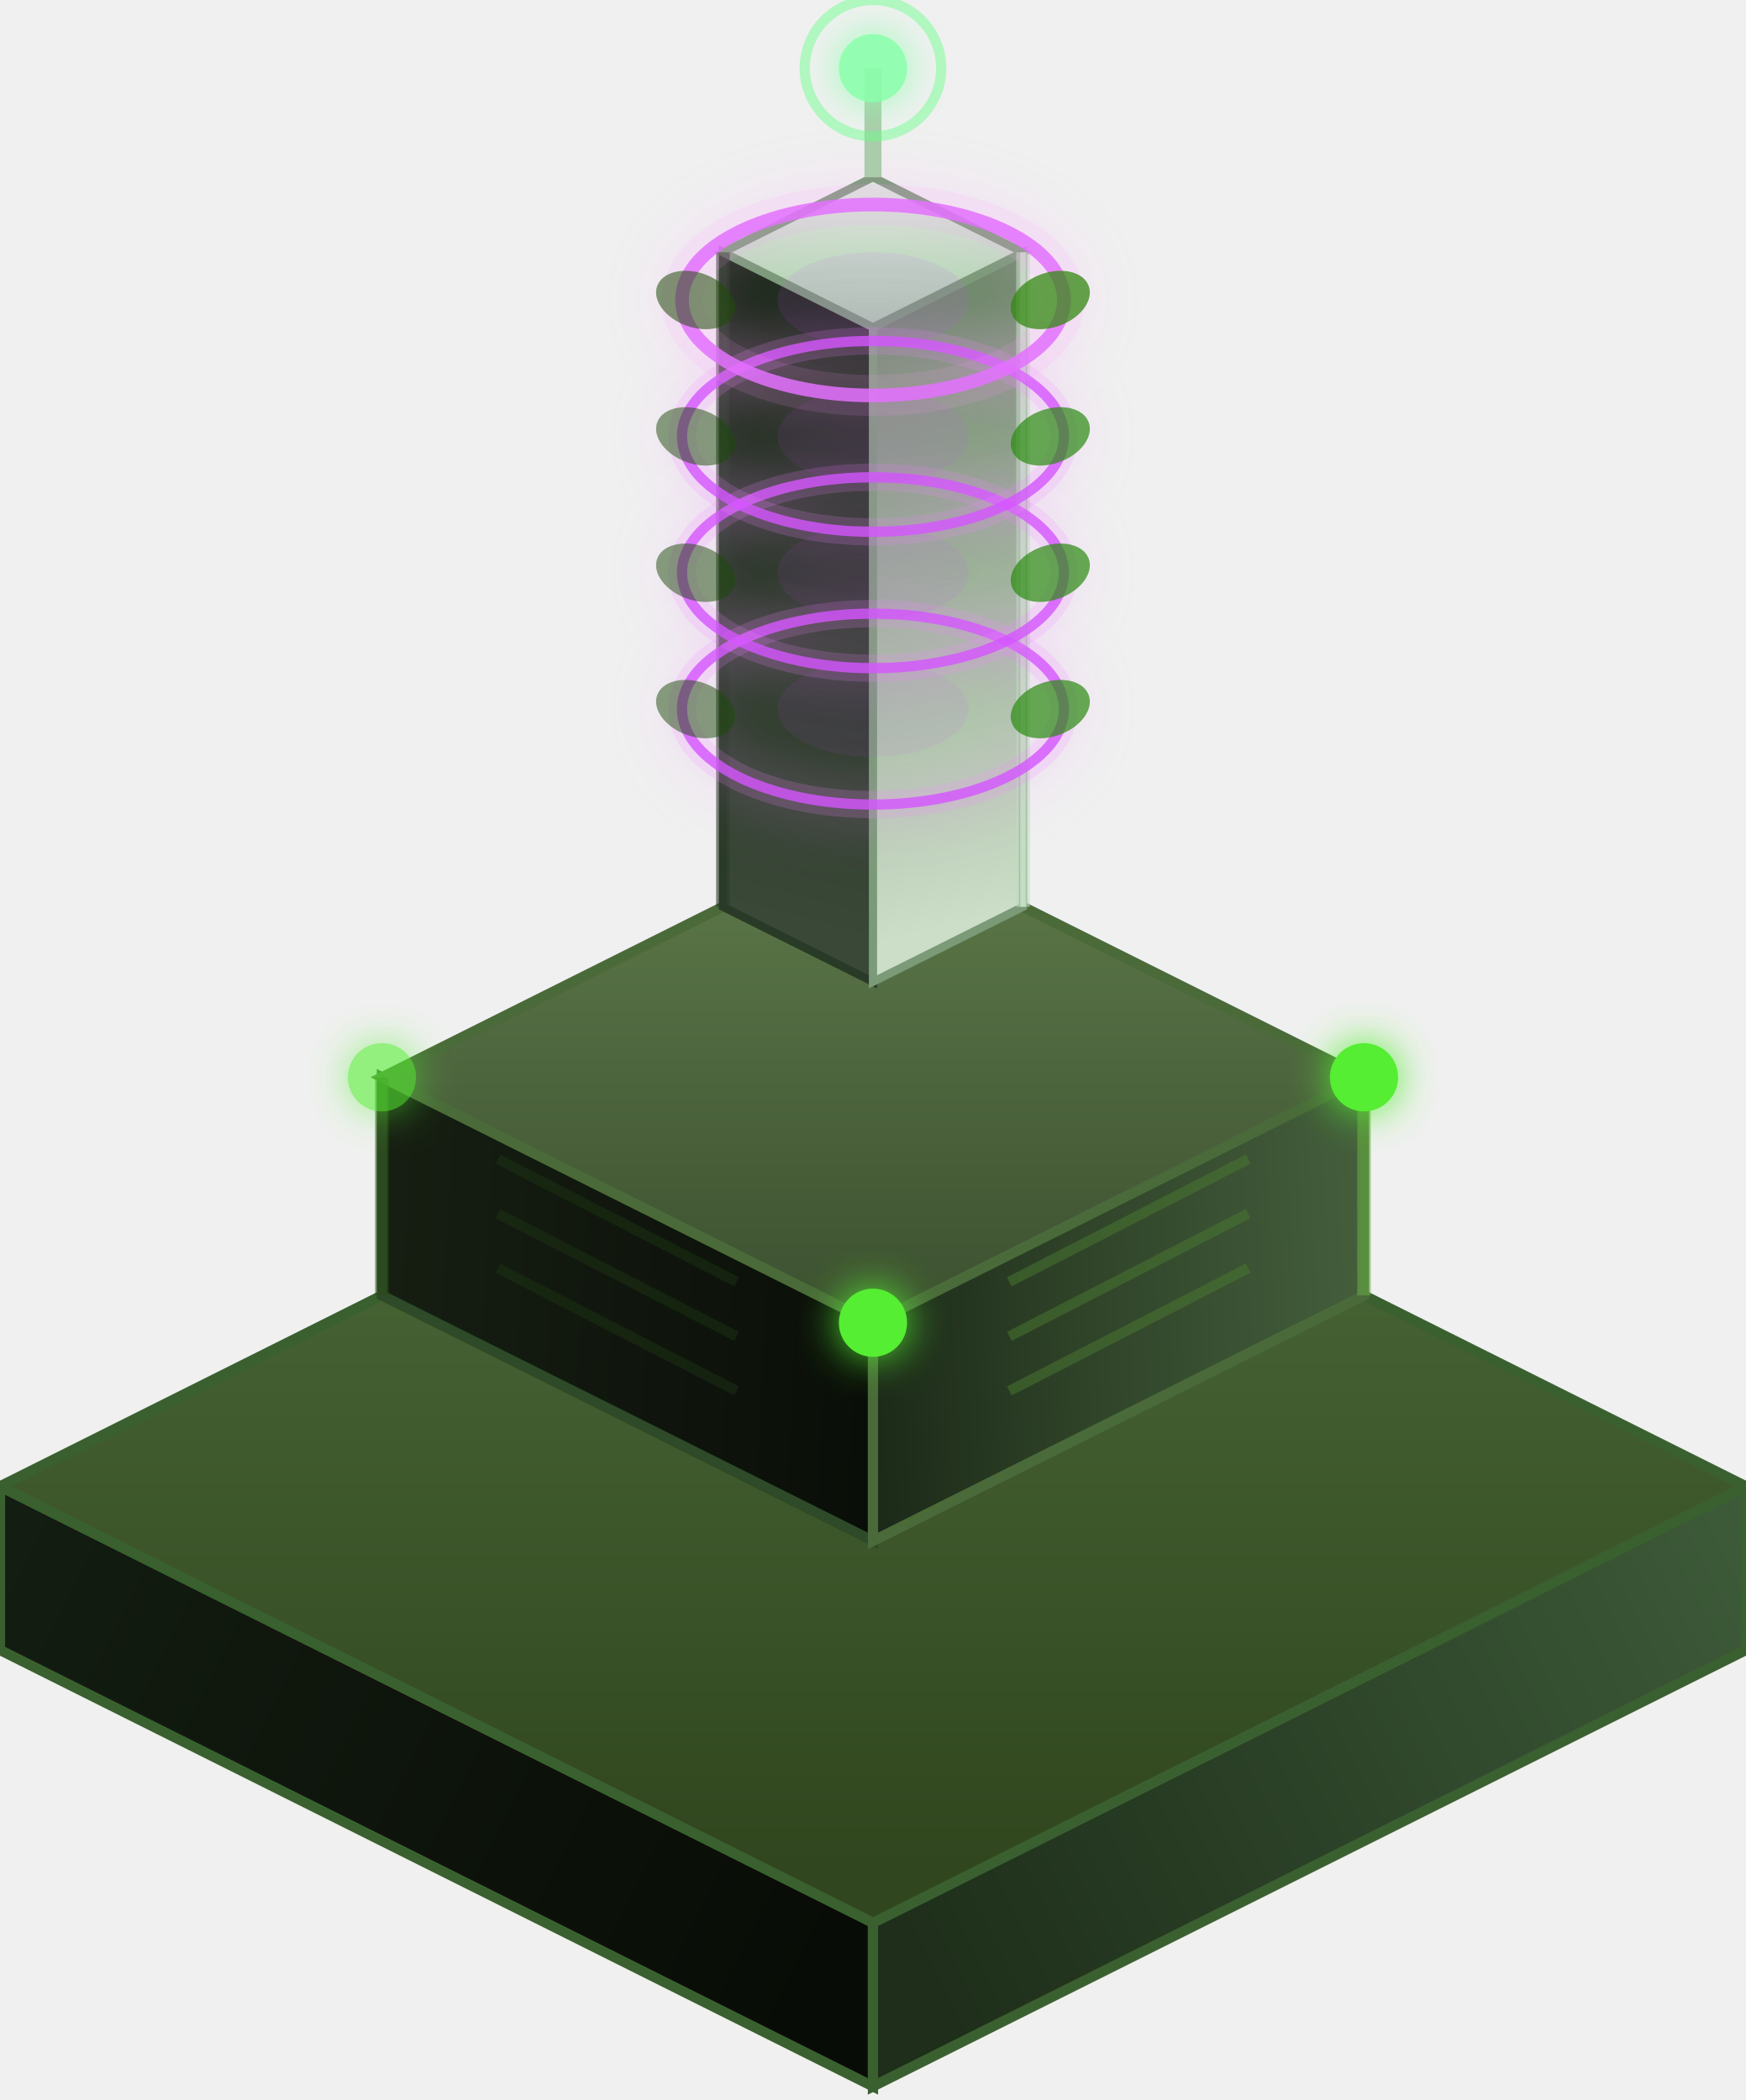
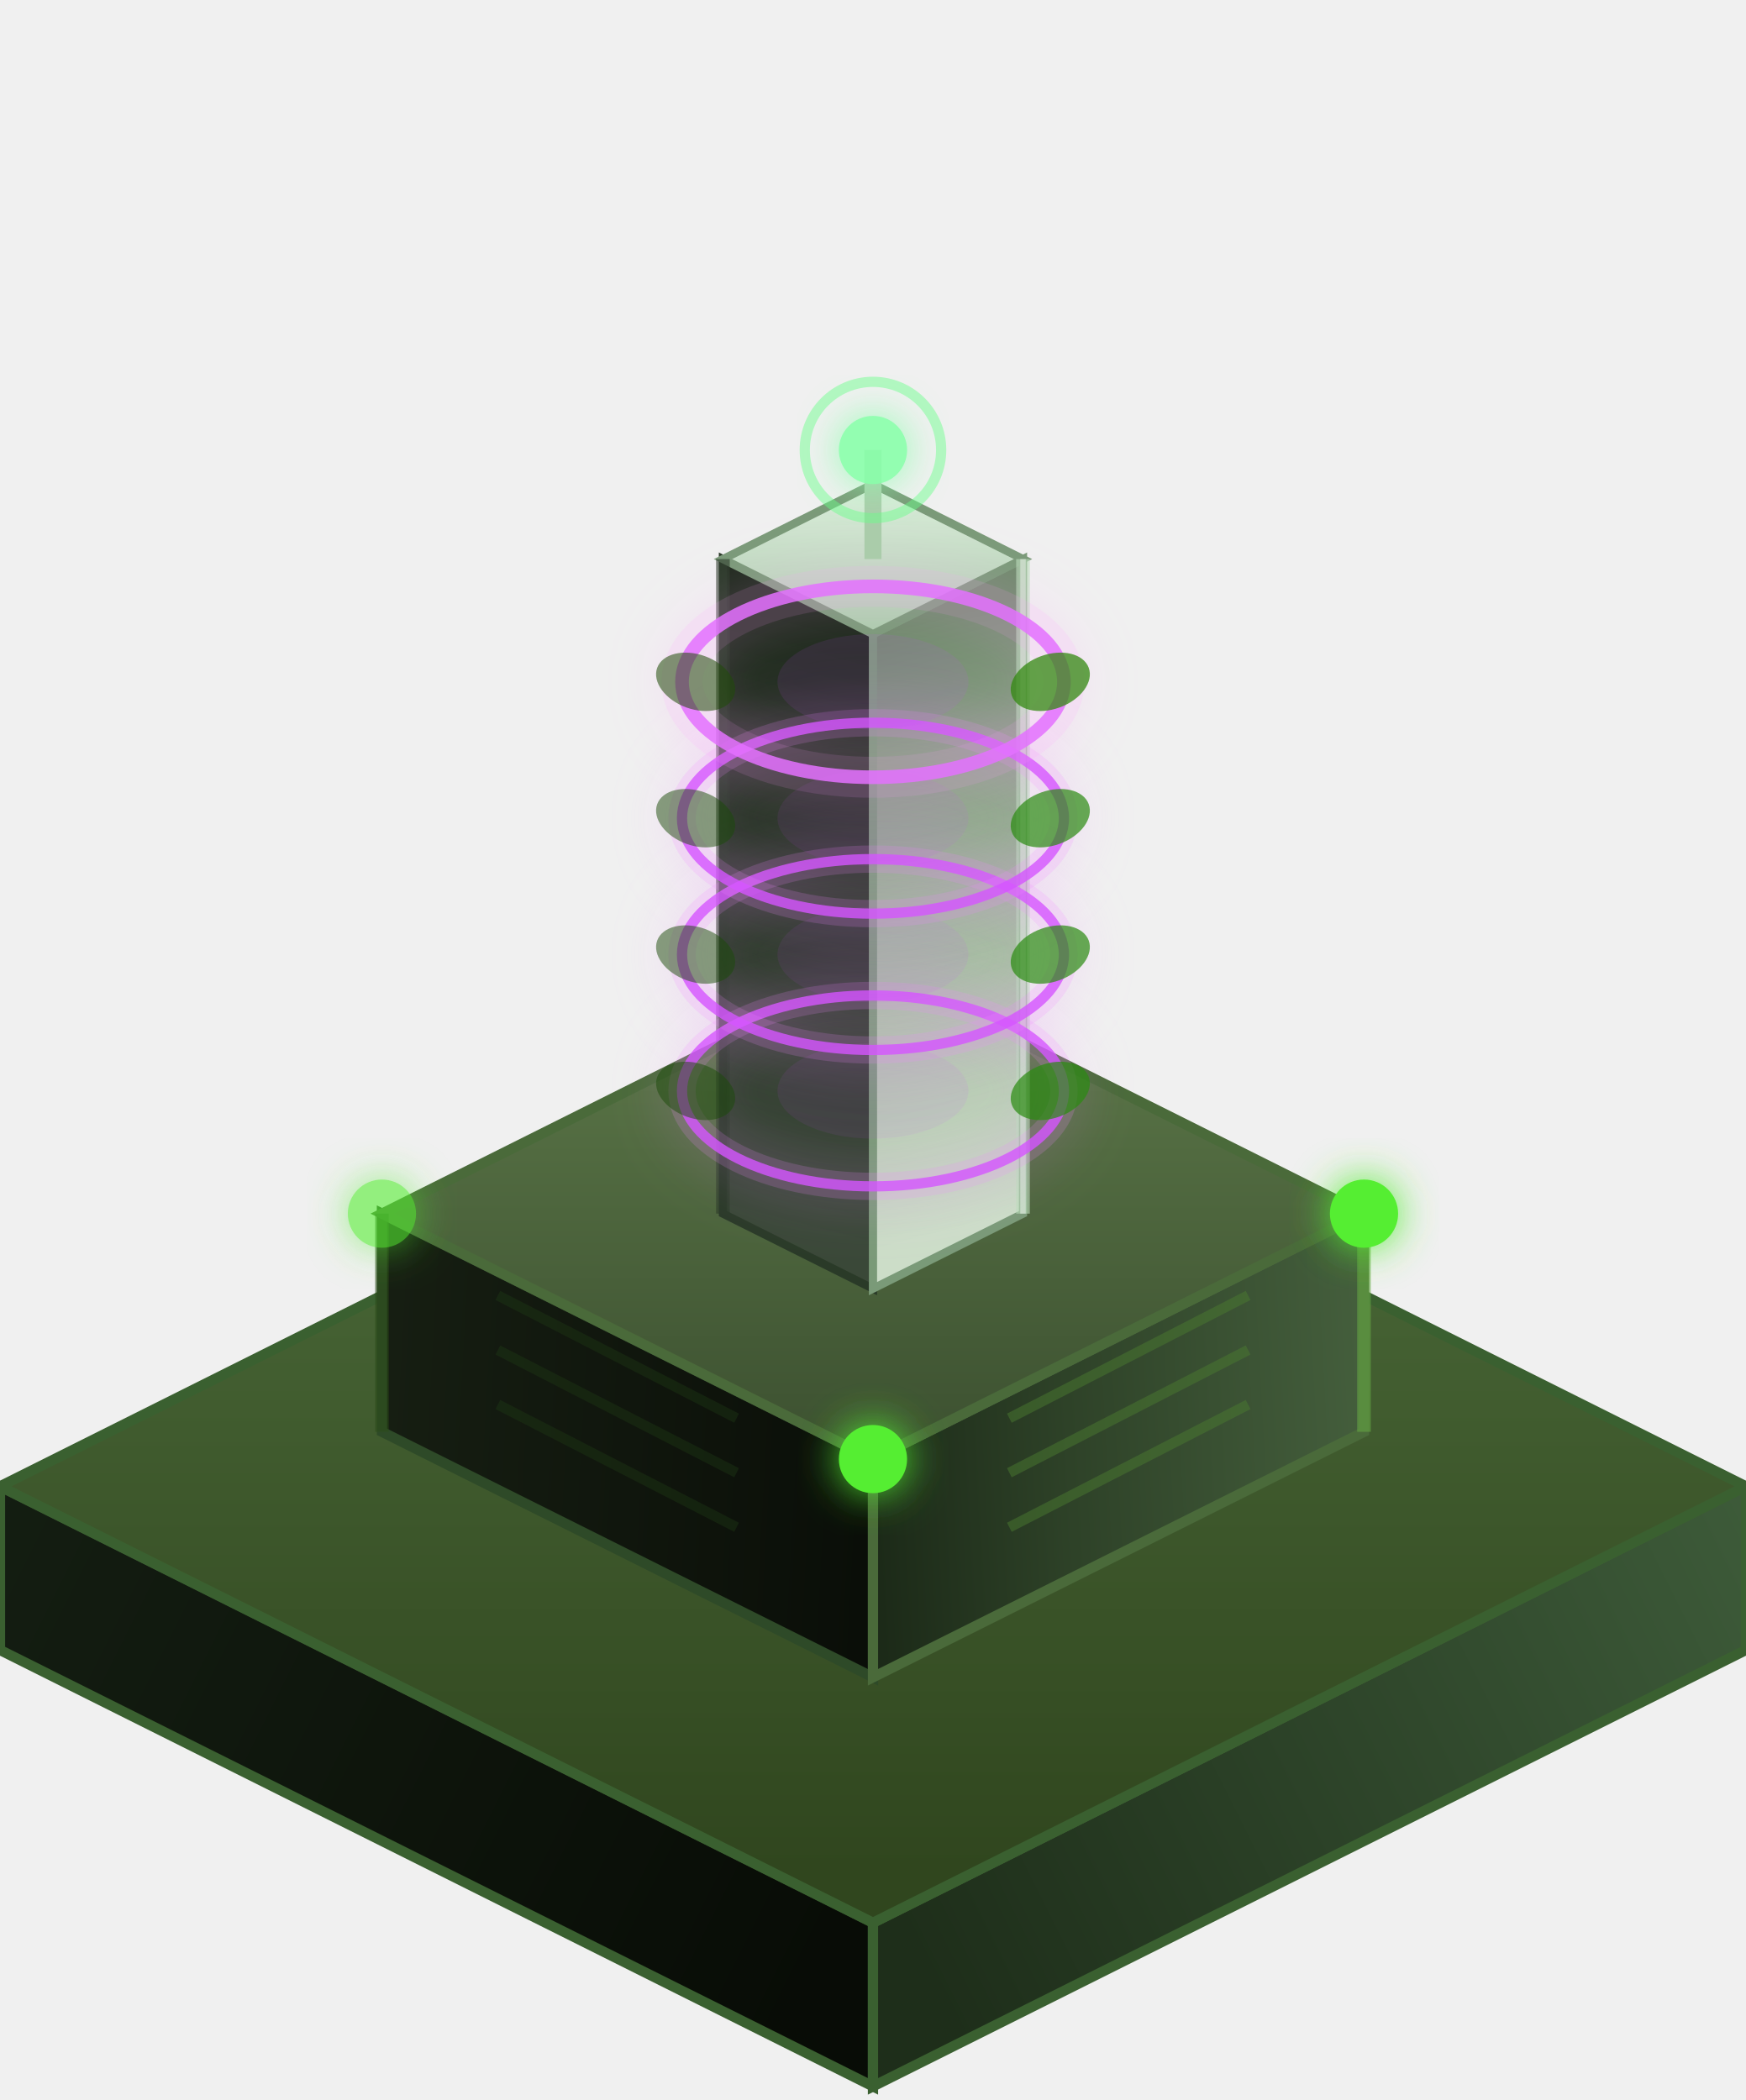
<svg xmlns="http://www.w3.org/2000/svg" viewBox="-128 -178 256 308" width="256" height="308">
  <defs>
    <linearGradient id="fR" gradientUnits="userSpaceOnUse" x1="128" y1="32" x2="0" y2="96">
      <stop offset="0%" stop-color="#3e5c3a" />
      <stop offset="100%" stop-color="#1e2e1a" />
    </linearGradient>
    <linearGradient id="fL" gradientUnits="userSpaceOnUse" x1="-128" y1="32" x2="0" y2="96">
      <stop offset="0%" stop-color="#141e12" />
      <stop offset="100%" stop-color="#080c06" />
    </linearGradient>
    <linearGradient id="fT" gradientUnits="userSpaceOnUse" x1="0" y1="-32" x2="0" y2="96">
      <stop offset="0%" stop-color="#50703e" />
      <stop offset="100%" stop-color="#30461e" />
    </linearGradient>
    <linearGradient id="bR" gradientUnits="userSpaceOnUse" x1="72" y1="4" x2="0" y2="8">
      <stop offset="0%" stop-color="#445e3c" />
      <stop offset="60%" stop-color="#2e4228" />
      <stop offset="100%" stop-color="#1c2a18" />
    </linearGradient>
    <linearGradient id="bL" gradientUnits="userSpaceOnUse" x1="-72" y1="4" x2="0" y2="8">
      <stop offset="0%" stop-color="#161e12" />
      <stop offset="100%" stop-color="#0a0e08" />
    </linearGradient>
    <linearGradient id="bT" gradientUnits="userSpaceOnUse" x1="0" y1="-64" x2="0" y2="8">
      <stop offset="0%" stop-color="#5e7a4a" />
      <stop offset="100%" stop-color="#3c5030" />
    </linearGradient>
    <linearGradient id="tR" gradientUnits="userSpaceOnUse" x1="22" y1="-53" x2="0" y2="-138">
      <stop offset="0%" stop-color="#ccddc8" />
      <stop offset="50%" stop-color="#a0b89c" />
      <stop offset="100%" stop-color="#708a6c" />
    </linearGradient>
    <linearGradient id="tL" gradientUnits="userSpaceOnUse" x1="-22" y1="-53" x2="0" y2="-138">
      <stop offset="0%" stop-color="#3a4838" />
      <stop offset="100%" stop-color="#1e2a1c" />
    </linearGradient>
    <linearGradient id="tTop" gradientUnits="userSpaceOnUse" x1="0" y1="-160" x2="0" y2="-138">
      <stop offset="0%" stop-color="#ddeedd" />
      <stop offset="100%" stop-color="#aaccaa" />
    </linearGradient>
    <filter id="glow" x="-60%" y="-60%" width="220%" height="220%">
      <feGaussianBlur stdDeviation="3" result="blur" />
      <feMerge>
        <feMergeNode in="blur" />
        <feMergeNode in="SourceGraphic" />
      </feMerge>
    </filter>
    <filter id="softglow" x="-80%" y="-80%" width="260%" height="260%">
      <feGaussianBlur stdDeviation="6" result="blur" />
      <feMerge>
        <feMergeNode in="blur" />
        <feMergeNode in="SourceGraphic" />
      </feMerge>
    </filter>
    <filter id="ringbloom" x="-100%" y="-100%" width="300%" height="300%">
      <feGaussianBlur stdDeviation="4" result="blur" />
      <feMerge>
        <feMergeNode in="blur" />
        <feMergeNode in="SourceGraphic" />
      </feMerge>
    </filter>
  </defs>
  <polygon points="-128,64 0,128 0,104 -128,40" fill="url(#fL)" stroke="#3a6030" stroke-width="1.5" />
  <polygon points="128,64 0,128 0,104 128,40" fill="url(#fR)" stroke="#3a6030" stroke-width="1.5" />
  <polygon points="0,-24 128,40 0,104 -128,40" fill="url(#fT)" stroke="#3a6030" stroke-width="1.5" />
-   <g transform="translate(0, 8)">
+   <g transform="translate(0, 28)">
    <polygon points="-72,4 0,40 0,8 -72,-28" fill="url(#bL)" stroke="#2e4a28" stroke-width="1.5" />
    <polygon points="72,4 0,40 0,8 72,-28" fill="url(#bR)" stroke="#4a6a3a" stroke-width="1.5" />
    <polygon points="0,-64 72,-28 0,8 -72,-28" fill="url(#bT)" stroke="#4a6a3a" stroke-width="1.5" />
    <line x1="72" y1="4" x2="72" y2="-28" stroke="#66aa44" stroke-width="2" opacity="0.55" />
    <line x1="55" y1="0" x2="20" y2="18" stroke="#4a7a30" stroke-width="1.5" opacity="0.5" />
    <line x1="55" y1="-8" x2="20" y2="10" stroke="#4a7a30" stroke-width="1.5" opacity="0.5" />
    <line x1="55" y1="-16" x2="20" y2="2" stroke="#4a7a30" stroke-width="1.5" opacity="0.5" />
    <line x1="-72" y1="4" x2="-72" y2="-28" stroke="#2a4a18" stroke-width="2" opacity="0.55" />
    <line x1="-55" y1="0" x2="-20" y2="18" stroke="#1e3a14" stroke-width="1.5" opacity="0.4" />
    <line x1="-55" y1="-8" x2="-20" y2="10" stroke="#1e3a14" stroke-width="1.5" opacity="0.4" />
    <line x1="-55" y1="-16" x2="-20" y2="2" stroke="#1e3a14" stroke-width="1.5" opacity="0.4" />
    <circle cx="72" cy="-28" r="5" fill="#55ee33" filter="url(#glow)" />
    <circle cx="-72" cy="-28" r="5" fill="#55ee33" filter="url(#glow)" opacity="0.6" />
    <circle cx="0" cy="8" r="5" fill="#55ee33" filter="url(#glow)" />
-     <polygon points="-22,-53 0,-42 0,-138 -22,-149" fill="url(#tL)" stroke="#2a3a28" stroke-width="1.2" />
-     <polygon points="22,-53 0,-42 0,-138 22,-149" fill="url(#tR)" stroke="#7a9a78" stroke-width="1.2" />
-     <polygon points="0,-160 22,-149 0,-138 -22,-149" fill="url(#tTop)" stroke="#7a9a78" stroke-width="1.2" />
-     <line x1="22" y1="-53" x2="22" y2="-149" stroke="#bbddbb" stroke-width="2" opacity="0.6" />
-     <line x1="22" y1="-53" x2="22" y2="-149" stroke="#ffffff" stroke-width="0.8" opacity="0.4" />
-     <line x1="-22" y1="-53" x2="-22" y2="-149" stroke="#2a3a28" stroke-width="2" opacity="0.6" />
-     <ellipse cx="0" cy="-82" rx="28" ry="14" fill="none" stroke="#cc44ff" stroke-width="1.5" opacity="0.8" />
-     <ellipse cx="0" cy="-82" rx="28" ry="14" fill="none" stroke="#ee88ff" stroke-width="4" opacity="0.25" filter="url(#ringbloom)" />
-     <ellipse cx="0" cy="-82" rx="14" ry="7" fill="#cc44ff" opacity="0.08" />
-     <ellipse cx="0" cy="-102" rx="28" ry="14" fill="none" stroke="#cc44ff" stroke-width="1.5" opacity="0.8" />
-     <ellipse cx="0" cy="-102" rx="28" ry="14" fill="none" stroke="#ee88ff" stroke-width="4" opacity="0.25" filter="url(#ringbloom)" />
-     <ellipse cx="0" cy="-102" rx="14" ry="7" fill="#cc44ff" opacity="0.08" />
-     <ellipse cx="0" cy="-122" rx="28" ry="14" fill="none" stroke="#cc44ff" stroke-width="1.5" opacity="0.8" />
-     <ellipse cx="0" cy="-122" rx="28" ry="14" fill="none" stroke="#ee88ff" stroke-width="4" opacity="0.25" filter="url(#ringbloom)" />
-     <ellipse cx="0" cy="-122" rx="14" ry="7" fill="#cc44ff" opacity="0.08" />
-     <ellipse cx="0" cy="-142" rx="28" ry="14" fill="none" stroke="#dd66ff" stroke-width="2" opacity="0.85" />
-     <ellipse cx="0" cy="-142" rx="28" ry="14" fill="none" stroke="#ff99ff" stroke-width="6" opacity="0.2" filter="url(#ringbloom)" />
-     <ellipse cx="0" cy="-142" rx="14" ry="7" fill="#cc44ff" opacity="0.1" />
-     <ellipse cx="26" cy="-82" rx="6" ry="4" fill="#2a8a10" opacity="0.7" transform="rotate(-20,26,-82)" />
-     <ellipse cx="26" cy="-102" rx="6" ry="4" fill="#2a8a10" opacity="0.7" transform="rotate(-20,26,-102)" />
-     <ellipse cx="26" cy="-122" rx="6" ry="4" fill="#2a8a10" opacity="0.7" transform="rotate(-20,26,-122)" />
-     <ellipse cx="26" cy="-142" rx="6" ry="4" fill="#338810" opacity="0.75" transform="rotate(-20,26,-142)" />
-     <ellipse cx="-26" cy="-82" rx="6" ry="4" fill="#1a4a08" opacity="0.5" transform="rotate(20,-26,-82)" />
-     <ellipse cx="-26" cy="-102" rx="6" ry="4" fill="#1a4a08" opacity="0.5" transform="rotate(20,-26,-102)" />
-     <ellipse cx="-26" cy="-122" rx="6" ry="4" fill="#1a4a08" opacity="0.5" transform="rotate(20,-26,-122)" />
-     <ellipse cx="-26" cy="-142" rx="6" ry="4" fill="#1f4a08" opacity="0.55" transform="rotate(20,-26,-142)" />
-     <line x1="0" y1="-160" x2="0" y2="-176" stroke="#aaccaa" stroke-width="2.5" />
-     <circle cx="0" cy="-176" r="5" fill="#88ffaa" opacity="0.9" filter="url(#glow)" />
-     <circle cx="0" cy="-176" r="10" fill="none" stroke="#66ff88" stroke-width="1.5" opacity="0.45" />
+     <g transform="translate(0, 25)">
+       <polygon points="-22,-53 0,-42 0,-138 -22,-149" fill="url(#tL)" stroke="#2a3a28" stroke-width="1.2" />
+       <polygon points="22,-53 0,-42 0,-138 22,-149" fill="url(#tR)" stroke="#7a9a78" stroke-width="1.2" />
+       <polygon points="0,-160 22,-149 0,-138 -22,-149" fill="url(#tTop)" stroke="#7a9a78" stroke-width="1.2" />
+       <line x1="22" y1="-53" x2="22" y2="-149" stroke="#bbddbb" stroke-width="2" opacity="0.6" />
+       <line x1="22" y1="-53" x2="22" y2="-149" stroke="#ffffff" stroke-width="0.8" opacity="0.4" />
+       <line x1="-22" y1="-53" x2="-22" y2="-149" stroke="#2a3a28" stroke-width="2" opacity="0.6" />
+       <g transform="translate(0, 11)">
+         <ellipse cx="0" cy="-82" rx="28" ry="14" fill="none" stroke="#cc44ff" stroke-width="1.5" opacity="0.8" />
+         <ellipse cx="0" cy="-82" rx="28" ry="14" fill="none" stroke="#ee88ff" stroke-width="4" opacity="0.25" filter="url(#ringbloom)" />
+         <ellipse cx="0" cy="-82" rx="14" ry="7" fill="#cc44ff" opacity="0.08" />
+         <ellipse cx="0" cy="-102" rx="28" ry="14" fill="none" stroke="#cc44ff" stroke-width="1.5" opacity="0.8" />
+         <ellipse cx="0" cy="-102" rx="28" ry="14" fill="none" stroke="#ee88ff" stroke-width="4" opacity="0.25" filter="url(#ringbloom)" />
+         <ellipse cx="0" cy="-102" rx="14" ry="7" fill="#cc44ff" opacity="0.08" />
+         <ellipse cx="0" cy="-122" rx="28" ry="14" fill="none" stroke="#cc44ff" stroke-width="1.5" opacity="0.8" />
+         <ellipse cx="0" cy="-122" rx="28" ry="14" fill="none" stroke="#ee88ff" stroke-width="4" opacity="0.25" filter="url(#ringbloom)" />
+         <ellipse cx="0" cy="-122" rx="14" ry="7" fill="#cc44ff" opacity="0.08" />
+         <ellipse cx="0" cy="-142" rx="28" ry="14" fill="none" stroke="#dd66ff" stroke-width="2" opacity="0.85" />
+         <ellipse cx="0" cy="-142" rx="28" ry="14" fill="none" stroke="#ff99ff" stroke-width="6" opacity="0.2" filter="url(#ringbloom)" />
+         <ellipse cx="0" cy="-142" rx="14" ry="7" fill="#cc44ff" opacity="0.1" />
+         <ellipse cx="26" cy="-82" rx="6" ry="4" fill="#2a8a10" opacity="0.7" transform="rotate(-20,26,-82)" />
+         <ellipse cx="26" cy="-102" rx="6" ry="4" fill="#2a8a10" opacity="0.7" transform="rotate(-20,26,-102)" />
+         <ellipse cx="26" cy="-122" rx="6" ry="4" fill="#2a8a10" opacity="0.7" transform="rotate(-20,26,-122)" />
+         <ellipse cx="26" cy="-142" rx="6" ry="4" fill="#338810" opacity="0.75" transform="rotate(-20,26,-142)" />
+         <ellipse cx="-26" cy="-82" rx="6" ry="4" fill="#1a4a08" opacity="0.5" transform="rotate(20,-26,-82)" />
+         <ellipse cx="-26" cy="-102" rx="6" ry="4" fill="#1a4a08" opacity="0.5" transform="rotate(20,-26,-102)" />
+         <ellipse cx="-26" cy="-122" rx="6" ry="4" fill="#1a4a08" opacity="0.5" transform="rotate(20,-26,-122)" />
+         <ellipse cx="-26" cy="-142" rx="6" ry="4" fill="#1f4a08" opacity="0.55" transform="rotate(20,-26,-142)" />
+         <line x1="0" y1="-160" x2="0" y2="-176" stroke="#aaccaa" stroke-width="2.5" />
+         <circle cx="0" cy="-176" r="5" fill="#88ffaa" opacity="0.9" filter="url(#glow)" />
+         <circle cx="0" cy="-176" r="10" fill="none" stroke="#66ff88" stroke-width="1.5" opacity="0.45" />
+       </g>
+     </g>
  </g>
</svg>
